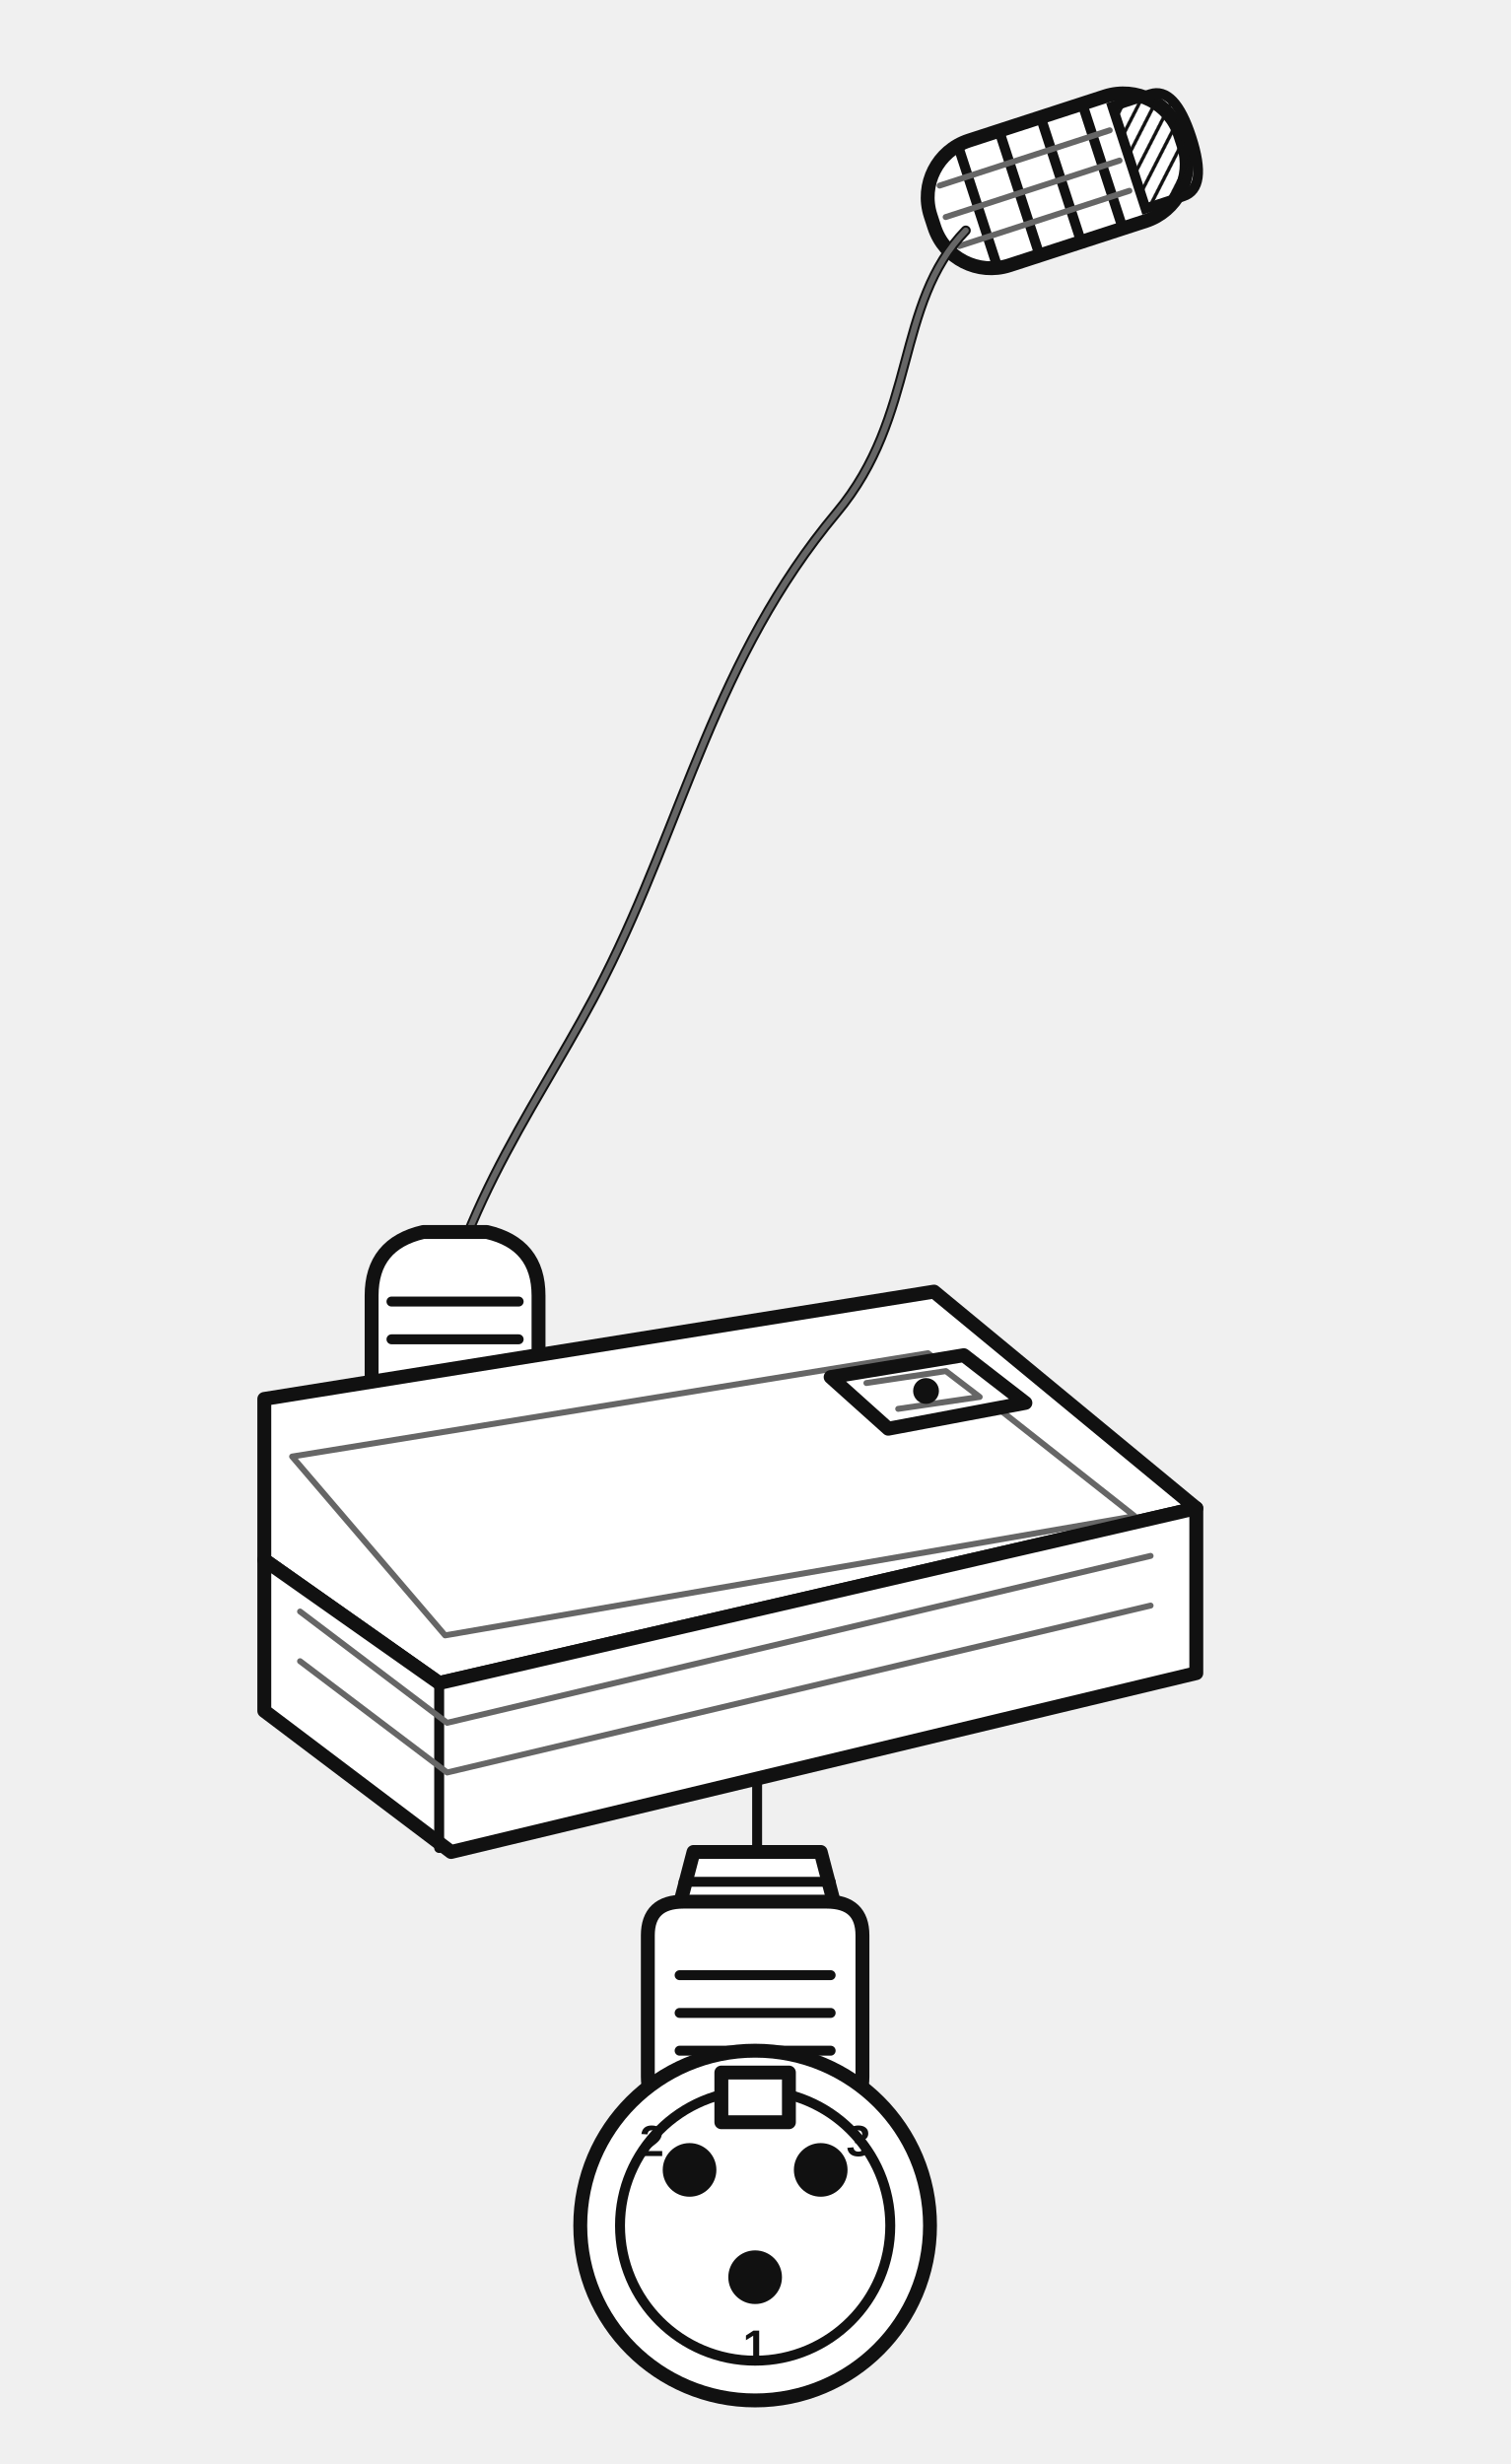
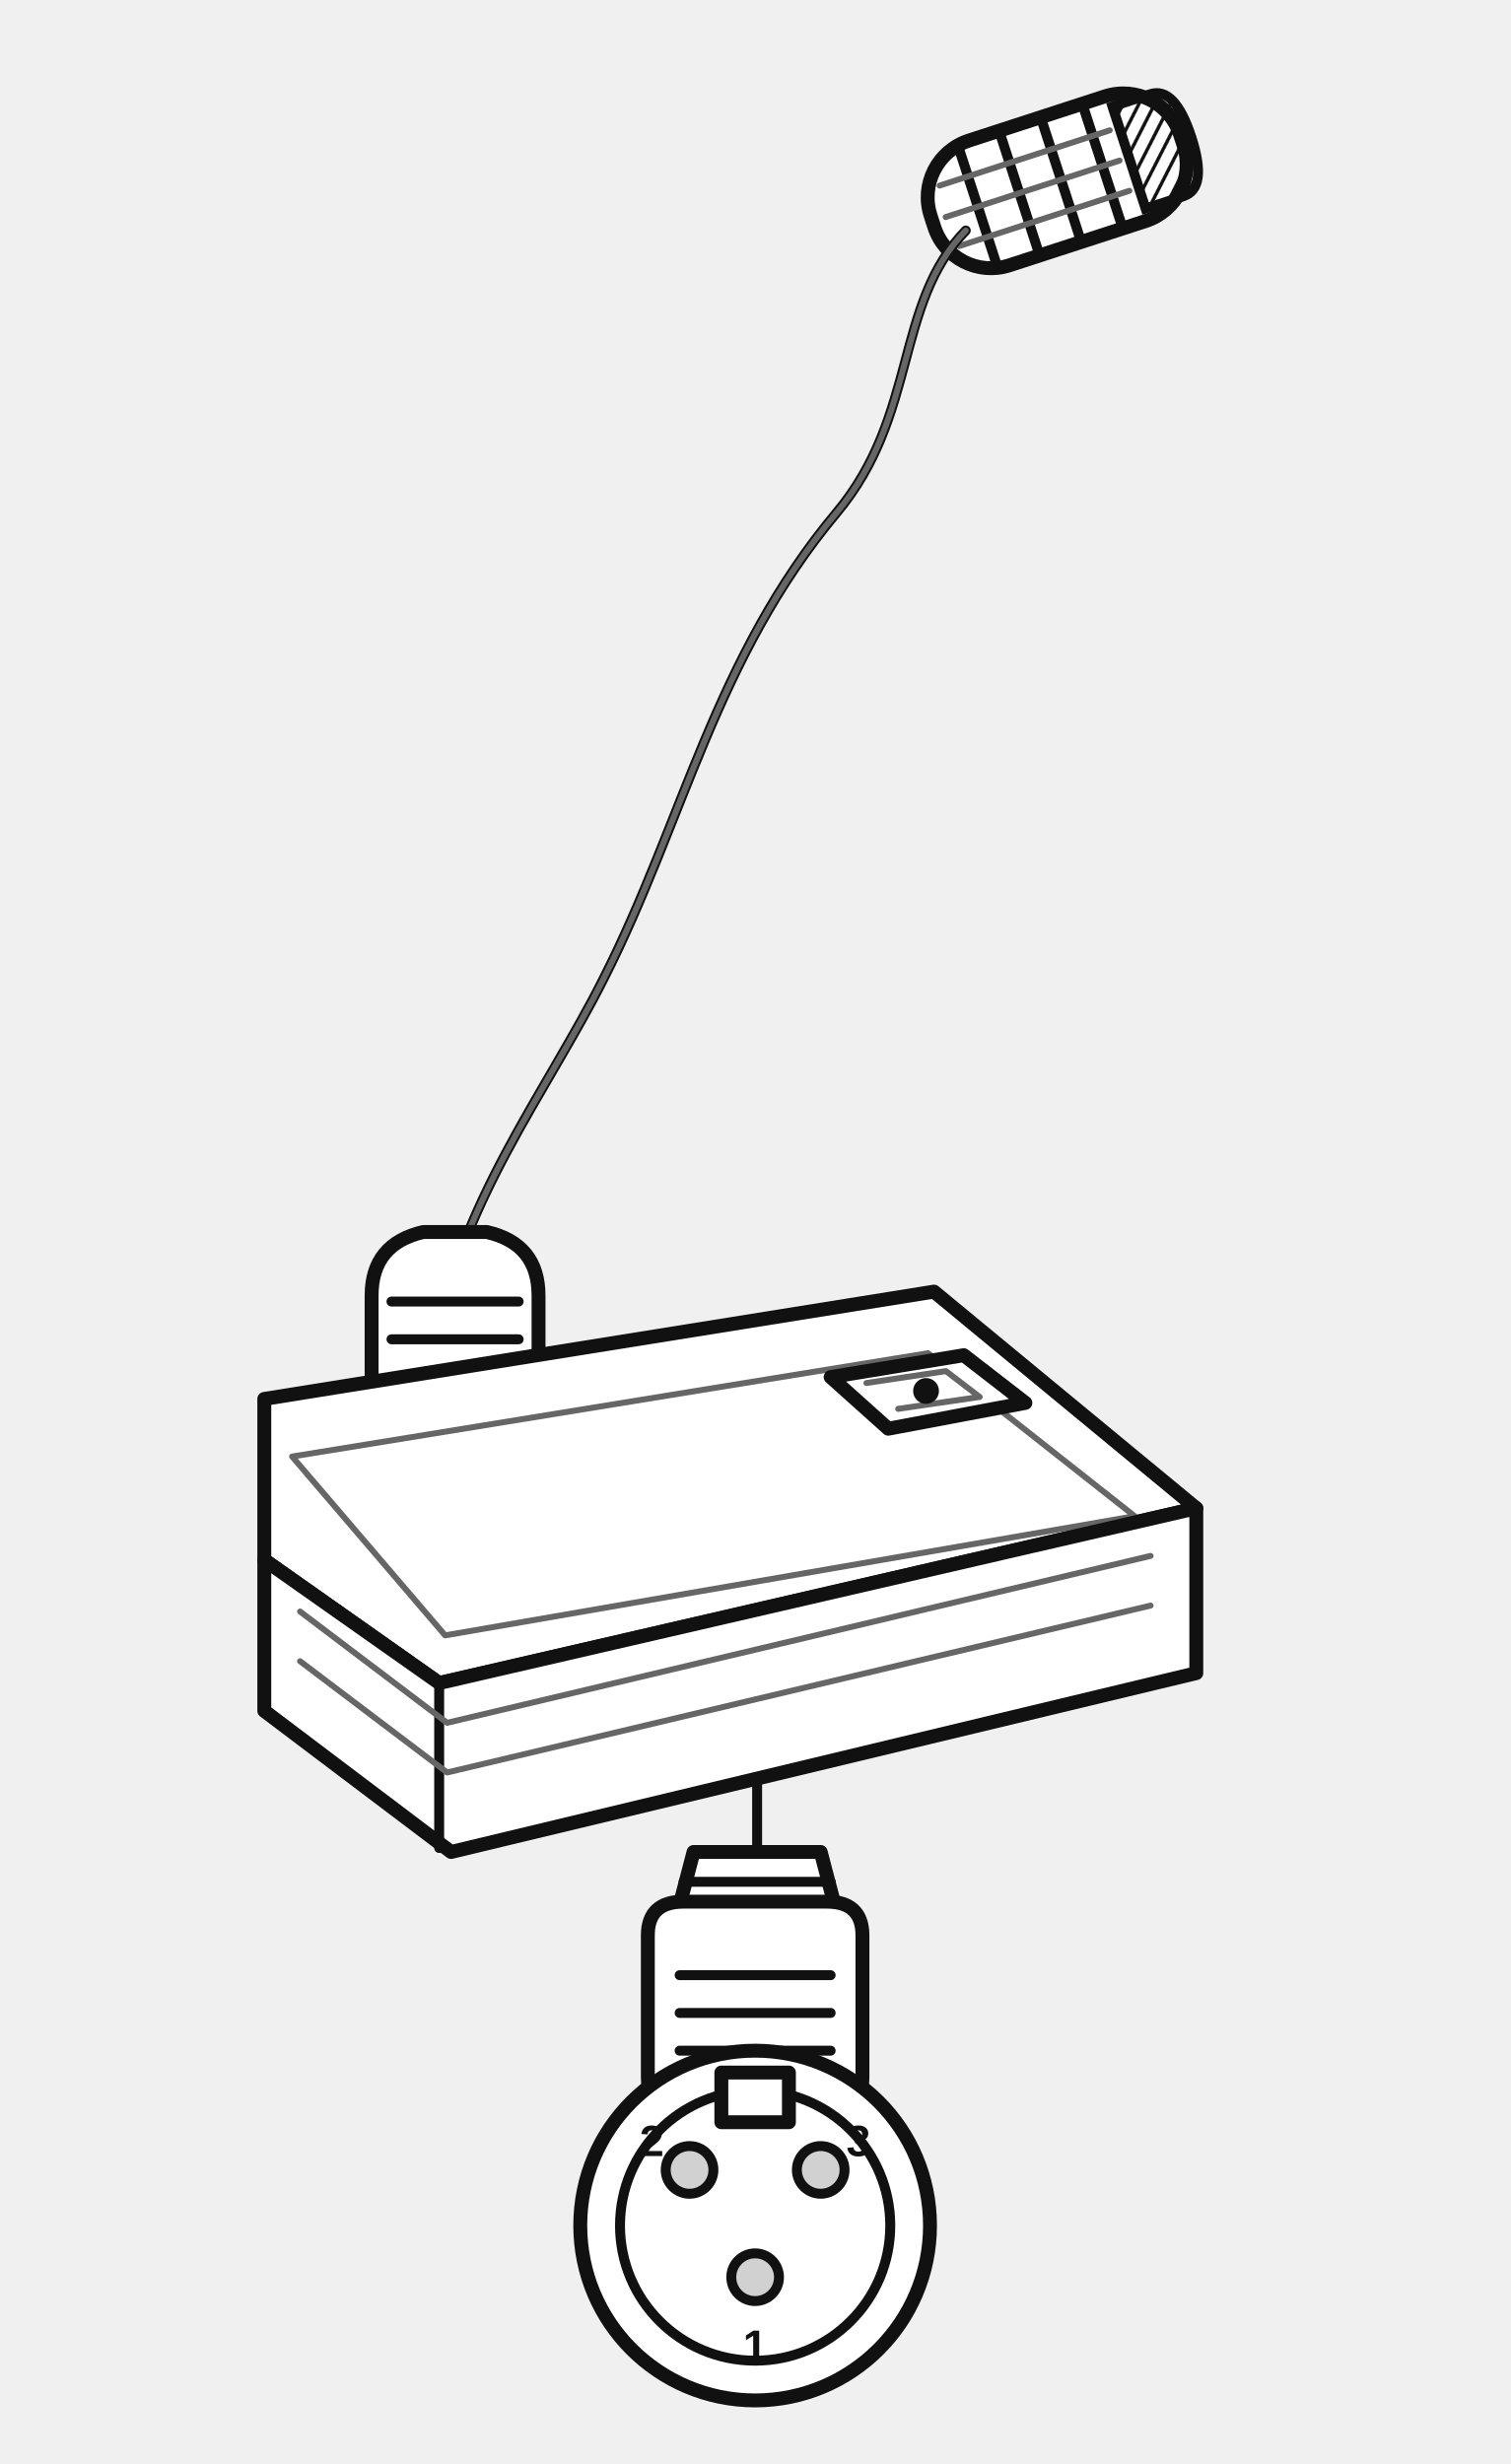
- <svg xmlns="http://www.w3.org/2000/svg" viewBox="0 0 760 1240" width="760" height="1240" role="img" aria-label="利旧有线麦与卡侬母头说明书式线稿">
+ <svg xmlns="http://www.w3.org/2000/svg" viewBox="0 0 760 1240" width="760" height="1240" role="img" aria-label="利旧有线麦与卡侬公口说明书式线稿">
  <defs>
    <pattern id="wired-mic-mesh" width="10" height="10" patternUnits="userSpaceOnUse">
      <path d="M-2 2L2-2M0 10L10 0M8 12L12 8" fill="none" stroke="#111111" stroke-width="1.7" />
    </pattern>
  </defs>
  <style>
    .outline{fill:#ffffff;stroke:#111111;stroke-width:7;stroke-linecap:round;stroke-linejoin:round}
    .detail{fill:none;stroke:#111111;stroke-width:5;stroke-linecap:round;stroke-linejoin:round}
    .fine{fill:none;stroke:#666666;stroke-width:3;stroke-linecap:round;stroke-linejoin:round}
    .dark{fill:#111111;stroke:#111111;stroke-width:3}
+     .pin{fill:#d1d1d1;stroke:#111111;stroke-width:5}
    .pinNumber{fill:#111111;font:700 22px Arial,sans-serif;letter-spacing:0;text-anchor:middle}
  </style>
  <g aria-label="鹅颈有线麦本体">
    <g transform="rotate(-18 532 91)" aria-label="麦克风头">
      <rect class="outline" x="466" y="58" width="132" height="66" rx="30" />
      <path class="detail" d="M490 59V123M512 59V123M534 59V123M556 59V123" />
      <path d="M570 64H590Q603 64 603 91Q603 118 590 118H570Z" fill="url(#wired-mic-mesh)" stroke="#111111" stroke-width="5" />
      <path class="fine" d="M475 75H565M473 91H565M475 107H565" />
    </g>
    <path class="detail" stroke-width="17" d="M486 116C450 153 462 209 421 258C360 331 344 413 304 492C275 550 230 606 218 682" />
    <path class="fine" stroke-width="6" d="M486 116C450 153 462 209 421 258C360 331 344 413 304 492C275 550 230 606 218 682" />
    <path class="outline" d="M187 652Q187 626 213 620H245Q271 626 271 652V704H187Z" />
    <path class="detail" d="M197 655H261M197 674H261" />
    <path class="outline" d="M133 704L470 650L602 759L221 847L133 785Z" />
    <path class="fine" d="M147 733L467 681L571 763L224 823Z" />
    <path class="outline" d="M133 785L221 847L602 759V842L227 932L133 861Z" />
    <path class="detail" d="M221 847V930M602 759V842" />
    <path class="fine" d="M151 811L225 867L579 783M151 836L225 892L579 808" />
    <path class="outline" d="M418 693L485 682L516 706L447 719Z" />
    <path class="fine" d="M436 696L476 690L493 703L452 709" />
    <circle class="dark" cx="466" cy="700" r="5" />
  </g>
  <g aria-label="有线麦出线">
    <path class="detail" stroke-width="9" d="M381 895V954" />
    <path class="outline" d="M349 932H413L424 974H338Z" />
    <path class="detail" d="M344 947H418M341 960H421" />
  </g>
-   <g aria-label="三针卡侬母头">
+   <g aria-label="三针卡侬公口">
    <path class="outline" d="M326 974Q326 957 344 957H416Q434 957 434 974V1045Q434 1063 416 1072H344Q326 1063 326 1045Z" />
    <path class="detail" d="M342 994H418M342 1013H418M342 1032H418" />
    <circle class="outline" cx="380" cy="1120" r="88" />
    <circle class="detail" cx="380" cy="1120" r="68" />
    <path class="outline" d="M363 1043H397V1068H363Z" />
-     <circle id="wired-female-pin-2-hole" data-female-pin-hole="true" class="dark" cx="347" cy="1092" r="12" />
-     <circle id="wired-female-pin-3-hole" data-female-pin-hole="true" class="dark" cx="413" cy="1092" r="12" />
-     <circle id="wired-female-pin-1-hole" data-female-pin-hole="true" class="dark" cx="380" cy="1146" r="12" />
+     <circle id="wired-male-pin-2" data-male-pin="true" class="pin" cx="347" cy="1092" r="12" />
+     <circle id="wired-male-pin-3" data-male-pin="true" class="pin" cx="413" cy="1092" r="12" />
+     <circle id="wired-male-pin-1" data-male-pin="true" class="pin" cx="380" cy="1146" r="12" />
    <text class="pinNumber" x="328" y="1085">2</text>
    <text class="pinNumber" x="432" y="1085">3</text>
    <text class="pinNumber" x="380" y="1188">1</text>
  </g>
</svg>
